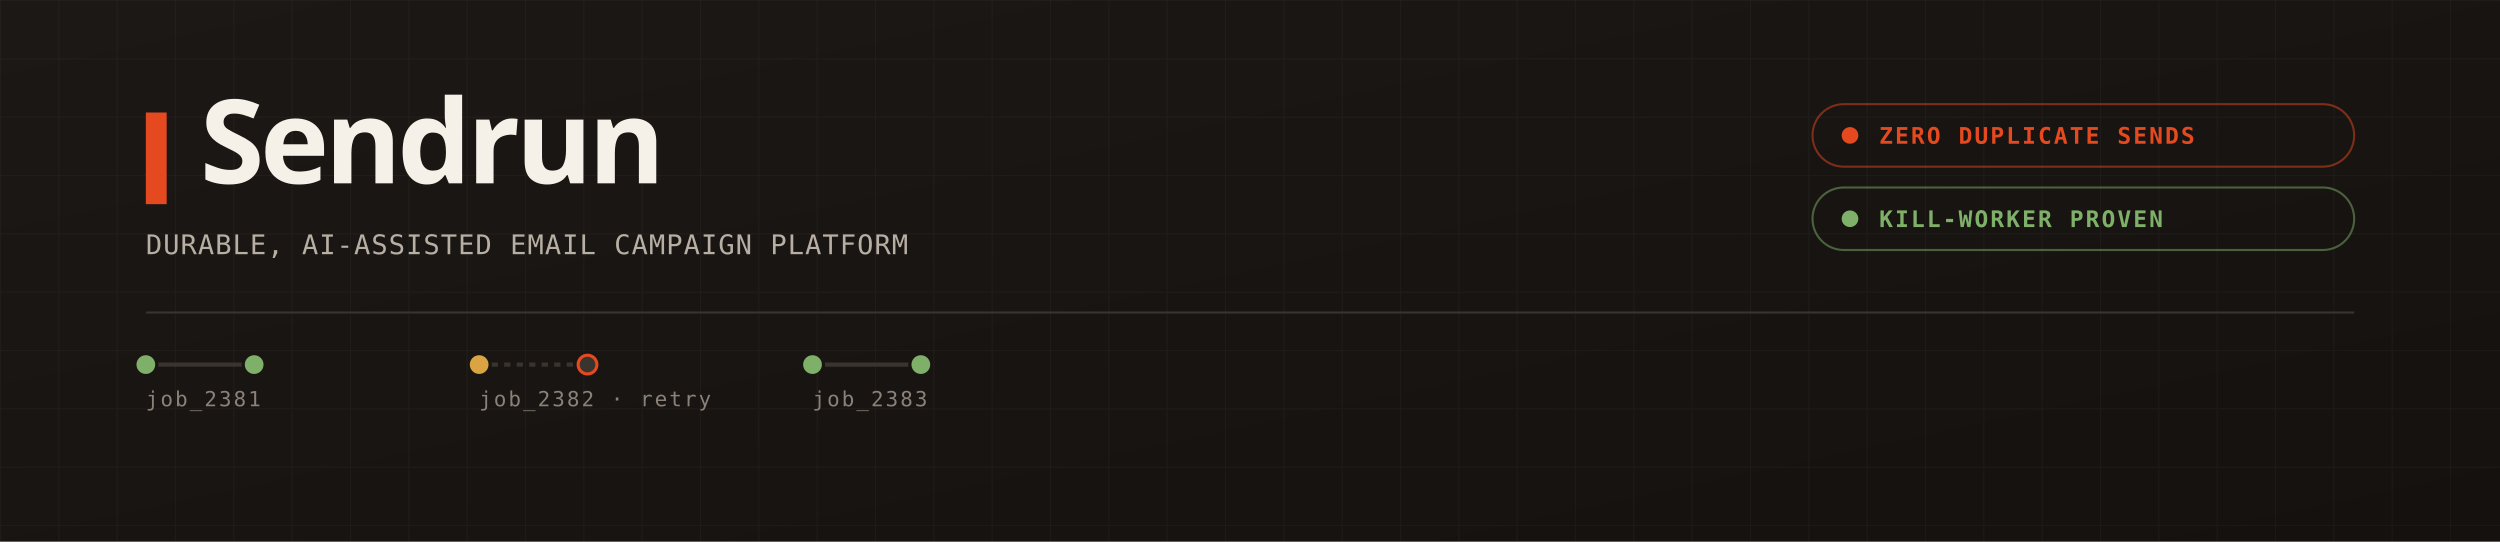
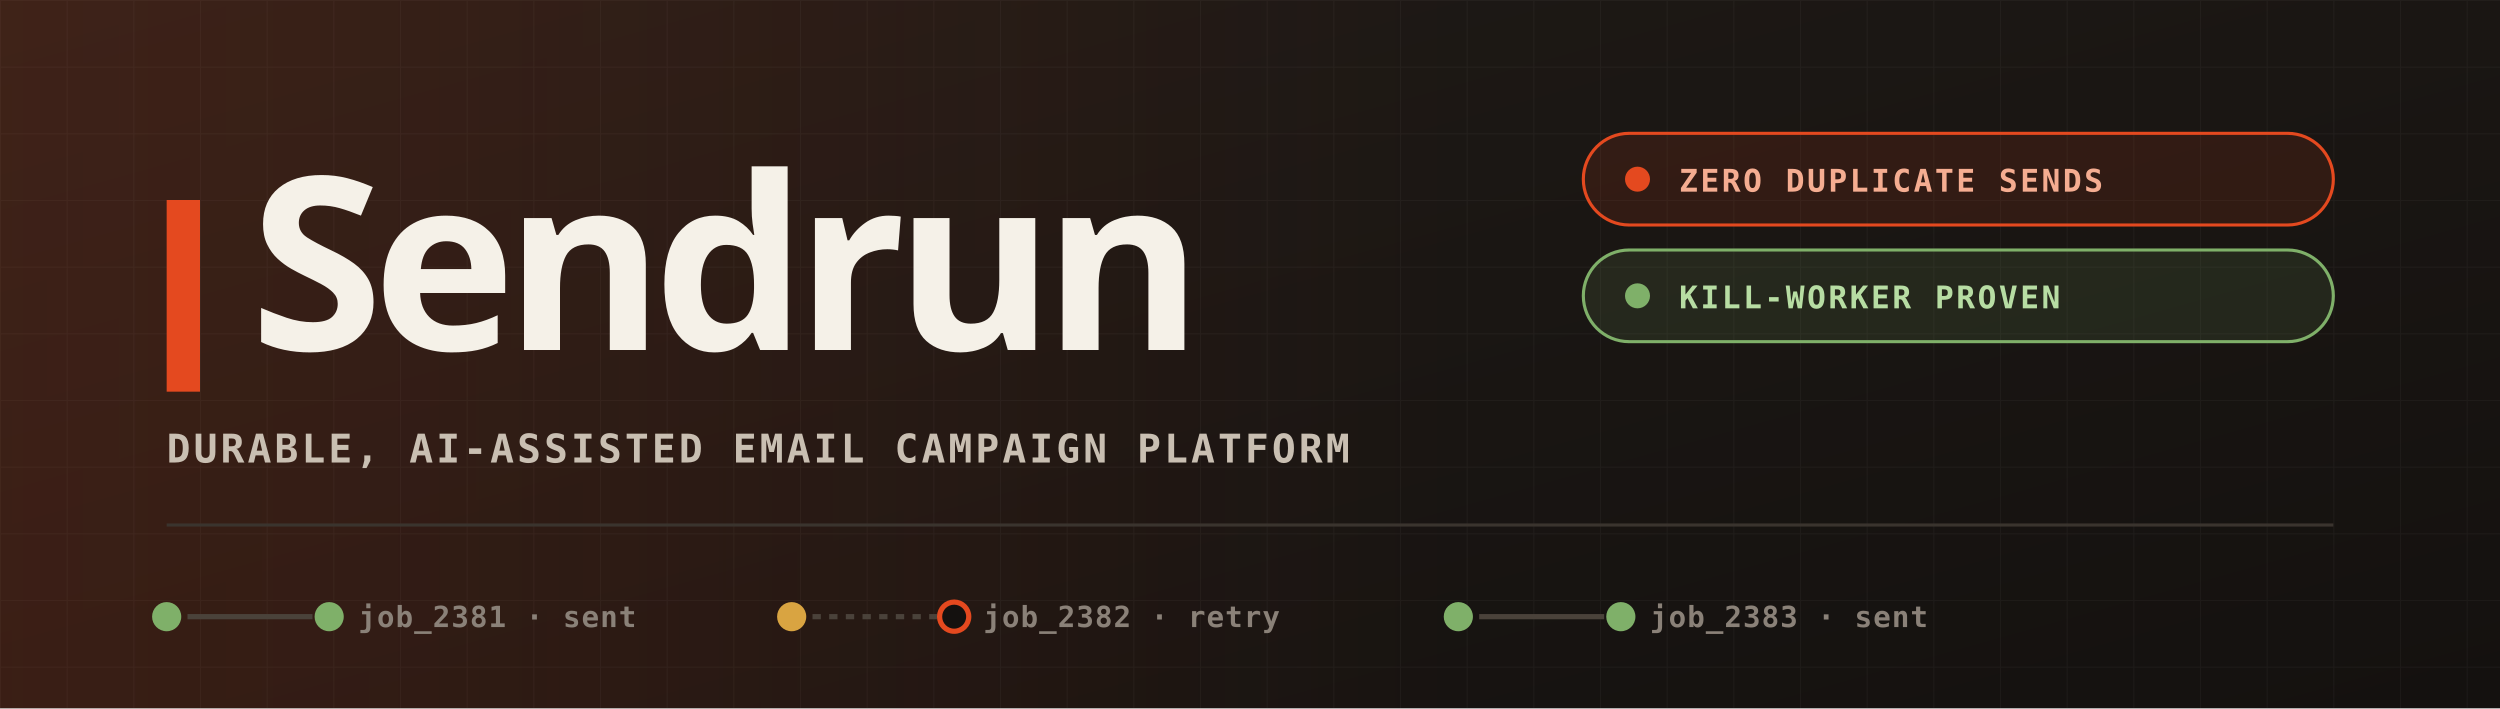
- <svg xmlns="http://www.w3.org/2000/svg" width="1200" height="260" viewBox="0 0 1200 260" role="img" aria-label="Sendrun — durable, AI-assisted email campaign platform">
+ <svg xmlns="http://www.w3.org/2000/svg" width="1200" height="340" viewBox="0 0 1200 340" role="img" aria-label="Sendrun — durable, AI-assisted email campaign platform">
  <defs>
    <linearGradient id="bg" x1="0" y1="0" x2="1" y2="1">
-       <stop offset="0%" stop-color="#1C1815" />
+       <stop offset="0%" stop-color="#201B17" />
      <stop offset="100%" stop-color="#14110F" />
    </linearGradient>
-     <pattern id="grid" width="28" height="28" patternUnits="userSpaceOnUse">
-       <path d="M 28 0 L 0 0 0 28" fill="none" stroke="#F5F1E8" stroke-opacity="0.035" stroke-width="1" />
+     <linearGradient id="glow" x1="0" y1="0" x2="1" y2="0">
+       <stop offset="0%" stop-color="#E4491F" stop-opacity="0.16" />
+       <stop offset="100%" stop-color="#E4491F" stop-opacity="0" />
+     </linearGradient>
+     <pattern id="grid" width="32" height="32" patternUnits="userSpaceOnUse">
+       <path d="M 32 0 L 0 0 0 32" fill="none" stroke="#F5F1E8" stroke-opacity="0.04" stroke-width="1" />
    </pattern>
  </defs>
-   <rect width="1200" height="260" fill="url(#bg)" />
-   <rect width="1200" height="260" fill="url(#grid)" />
-   <g transform="translate(70,175)" font-family="'JetBrains Mono', ui-monospace, monospace" font-size="10" letter-spacing="1">
+   <rect width="1200" height="340" fill="url(#bg)" />
+   <rect width="1200" height="340" fill="url(#grid)" />
+   <rect width="700" height="340" fill="url(#glow)" />
+   <g transform="translate(80,168)">
+     <rect x="0" y="-72" width="16" height="92" fill="#E4491F" />
+     <text x="40" y="0" font-family="'Space Grotesk', 'Segoe UI', system-ui, sans-serif" font-size="116" font-weight="700" letter-spacing="-5" fill="#F5F1E8">Sendrun</text>
+   </g>
+   <text x="80" y="222" font-family="'JetBrains Mono', ui-monospace, monospace" font-size="19" font-weight="600" letter-spacing="1.5" fill="#C9BFB2">
+     DURABLE, AI-ASSISTED EMAIL CAMPAIGN PLATFORM
+   </text>
+   <line x1="80" y1="252" x2="1120" y2="252" stroke="#3A342E" stroke-width="1.5" />
+   <g transform="translate(80,296)" font-family="'JetBrains Mono', ui-monospace, monospace" font-size="14" font-weight="600" letter-spacing="0.5">
    <g>
-       <circle cx="0" cy="0" r="4.5" fill="#7FB069" />
-       <line x1="6" y1="0" x2="46" y2="0" stroke="#3A342E" stroke-width="2" />
-       <circle cx="52" cy="0" r="4.5" fill="#7FB069" />
-       <text x="0" y="20" fill="#8A8178">job_2381</text>
+       <circle cx="0" cy="0" r="7" fill="#7FB069" />
+       <line x1="10" y1="0" x2="70" y2="0" stroke="#4A423A" stroke-width="2.5" />
+       <circle cx="78" cy="0" r="7" fill="#7FB069" />
+       <text x="92" y="5" fill="#8A8178">job_2381 · sent</text>
    </g>
-     <g transform="translate(160,0)">
-       <circle cx="0" cy="0" r="4.5" fill="#D9A441" />
-       <line x1="6" y1="0" x2="46" y2="0" stroke="#3A342E" stroke-width="2" stroke-dasharray="3 3" />
-       <circle cx="52" cy="0" r="4.5" fill="#3A342E" stroke="#E4491F" stroke-width="1.5" />
-       <text x="0" y="20" fill="#8A8178">job_2382 · retry</text>
+     <g transform="translate(300,0)">
+       <circle cx="0" cy="0" r="7" fill="#D9A441" />
+       <line x1="10" y1="0" x2="70" y2="0" stroke="#4A423A" stroke-width="2.5" stroke-dasharray="4 4" />
+       <circle cx="78" cy="0" r="7" fill="#14110F" stroke="#E4491F" stroke-width="2.5" />
+       <text x="92" y="5" fill="#8A8178">job_2382 · retry</text>
    </g>
-     <g transform="translate(320,0)">
-       <circle cx="0" cy="0" r="4.5" fill="#7FB069" />
-       <line x1="6" y1="0" x2="46" y2="0" stroke="#3A342E" stroke-width="2" />
-       <circle cx="52" cy="0" r="4.5" fill="#7FB069" />
-       <text x="0" y="20" fill="#8A8178">job_2383</text>
+     <g transform="translate(620,0)">
+       <circle cx="0" cy="0" r="7" fill="#7FB069" />
+       <line x1="10" y1="0" x2="70" y2="0" stroke="#4A423A" stroke-width="2.5" />
+       <circle cx="78" cy="0" r="7" fill="#7FB069" />
+       <text x="92" y="5" fill="#8A8178">job_2383 · sent</text>
    </g>
  </g>
-   <g transform="translate(70,88)">
-     <rect x="0" y="-34" width="10" height="44" fill="#E4491F" />
-     <text x="26" y="0" font-family="'Space Grotesk', 'Segoe UI', system-ui, sans-serif" font-size="56" font-weight="700" letter-spacing="-2" fill="#F5F1E8">Sendrun</text>
+   <g transform="translate(760,64)">
+     <rect x="0" y="0" width="360" height="44" rx="22" fill="#E4491F" fill-opacity="0.12" stroke="#E4491F" stroke-width="1.5" />
+     <circle cx="26" cy="22" r="6" fill="#E4491F" />
+     <text x="46" y="28" font-family="'JetBrains Mono', ui-monospace, monospace" font-size="15" font-weight="700" letter-spacing="1.2" fill="#F5AD91">ZERO DUPLICATE SENDS</text>
  </g>
-   <text x="70" y="122" font-family="'JetBrains Mono', ui-monospace, monospace" font-size="13" letter-spacing="0.5" fill="#B8AFA4">
-     DURABLE, AI-ASSISTED EMAIL CAMPAIGN PLATFORM
-   </text>
-   <g transform="translate(870,50)">
-     <rect x="0" y="0" width="260" height="30" rx="15" fill="none" stroke="#E4491F" stroke-opacity="0.5" />
-     <circle cx="18" cy="15" r="4" fill="#E4491F" />
-     <text x="32" y="19" font-family="'JetBrains Mono', ui-monospace, monospace" font-size="11" font-weight="600" letter-spacing="1" fill="#E4491F">ZERO DUPLICATE SENDS</text>
+   <g transform="translate(760,120)">
+     <rect x="0" y="0" width="360" height="44" rx="22" fill="#7FB069" fill-opacity="0.12" stroke="#7FB069" stroke-width="1.5" />
+     <circle cx="26" cy="22" r="6" fill="#7FB069" />
+     <text x="46" y="28" font-family="'JetBrains Mono', ui-monospace, monospace" font-size="15" font-weight="700" letter-spacing="1.2" fill="#B7DDA3">KILL-WORKER PROVEN</text>
  </g>
-   <g transform="translate(870,90)">
-     <rect x="0" y="0" width="260" height="30" rx="15" fill="none" stroke="#7FB069" stroke-opacity="0.5" />
-     <circle cx="18" cy="15" r="4" fill="#7FB069" />
-     <text x="32" y="19" font-family="'JetBrains Mono', ui-monospace, monospace" font-size="11" font-weight="600" letter-spacing="1" fill="#7FB069">KILL-WORKER PROVEN</text>
-   </g>
-   <line x1="70" y1="150" x2="1130" y2="150" stroke="#3A342E" stroke-width="1" />
</svg>
